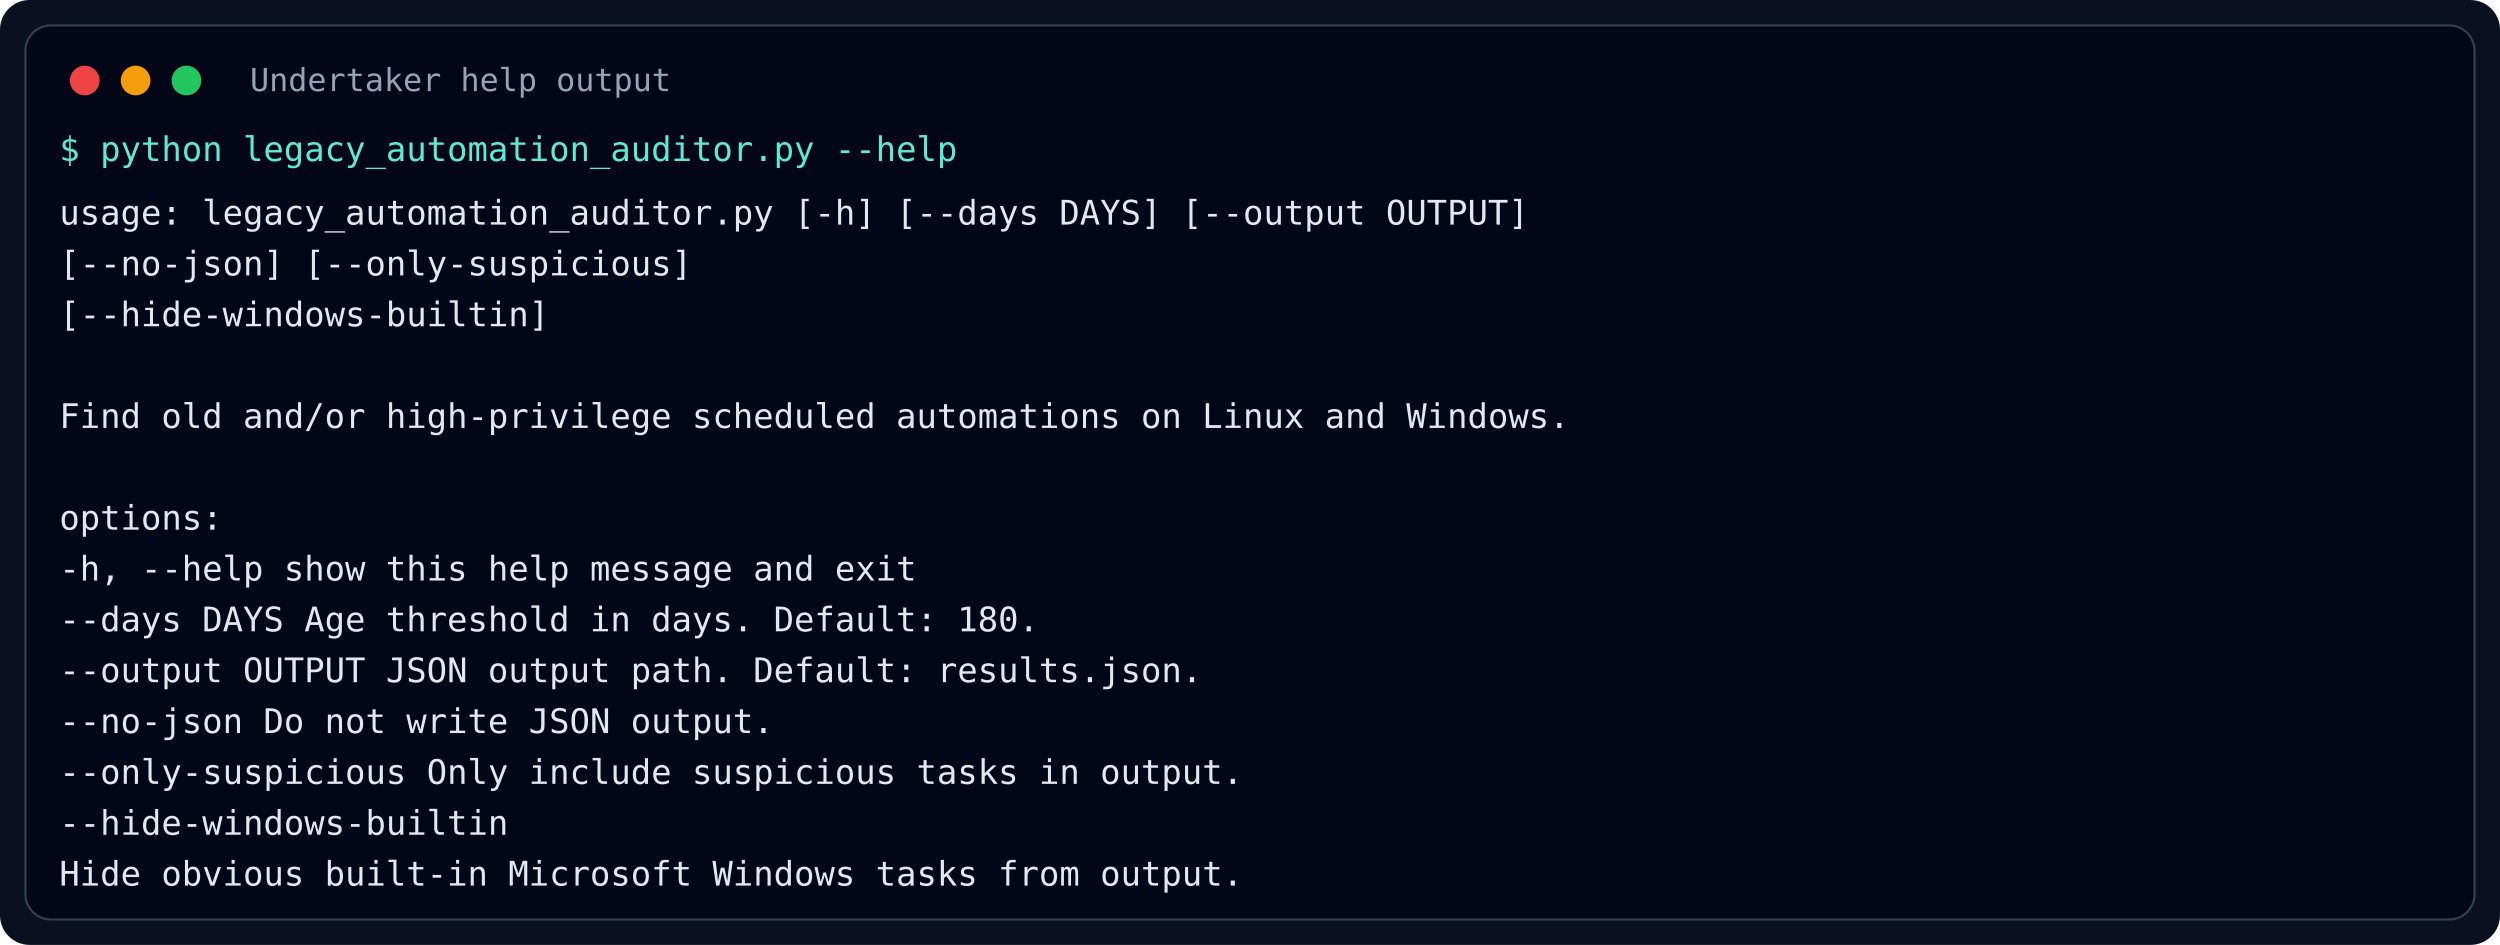
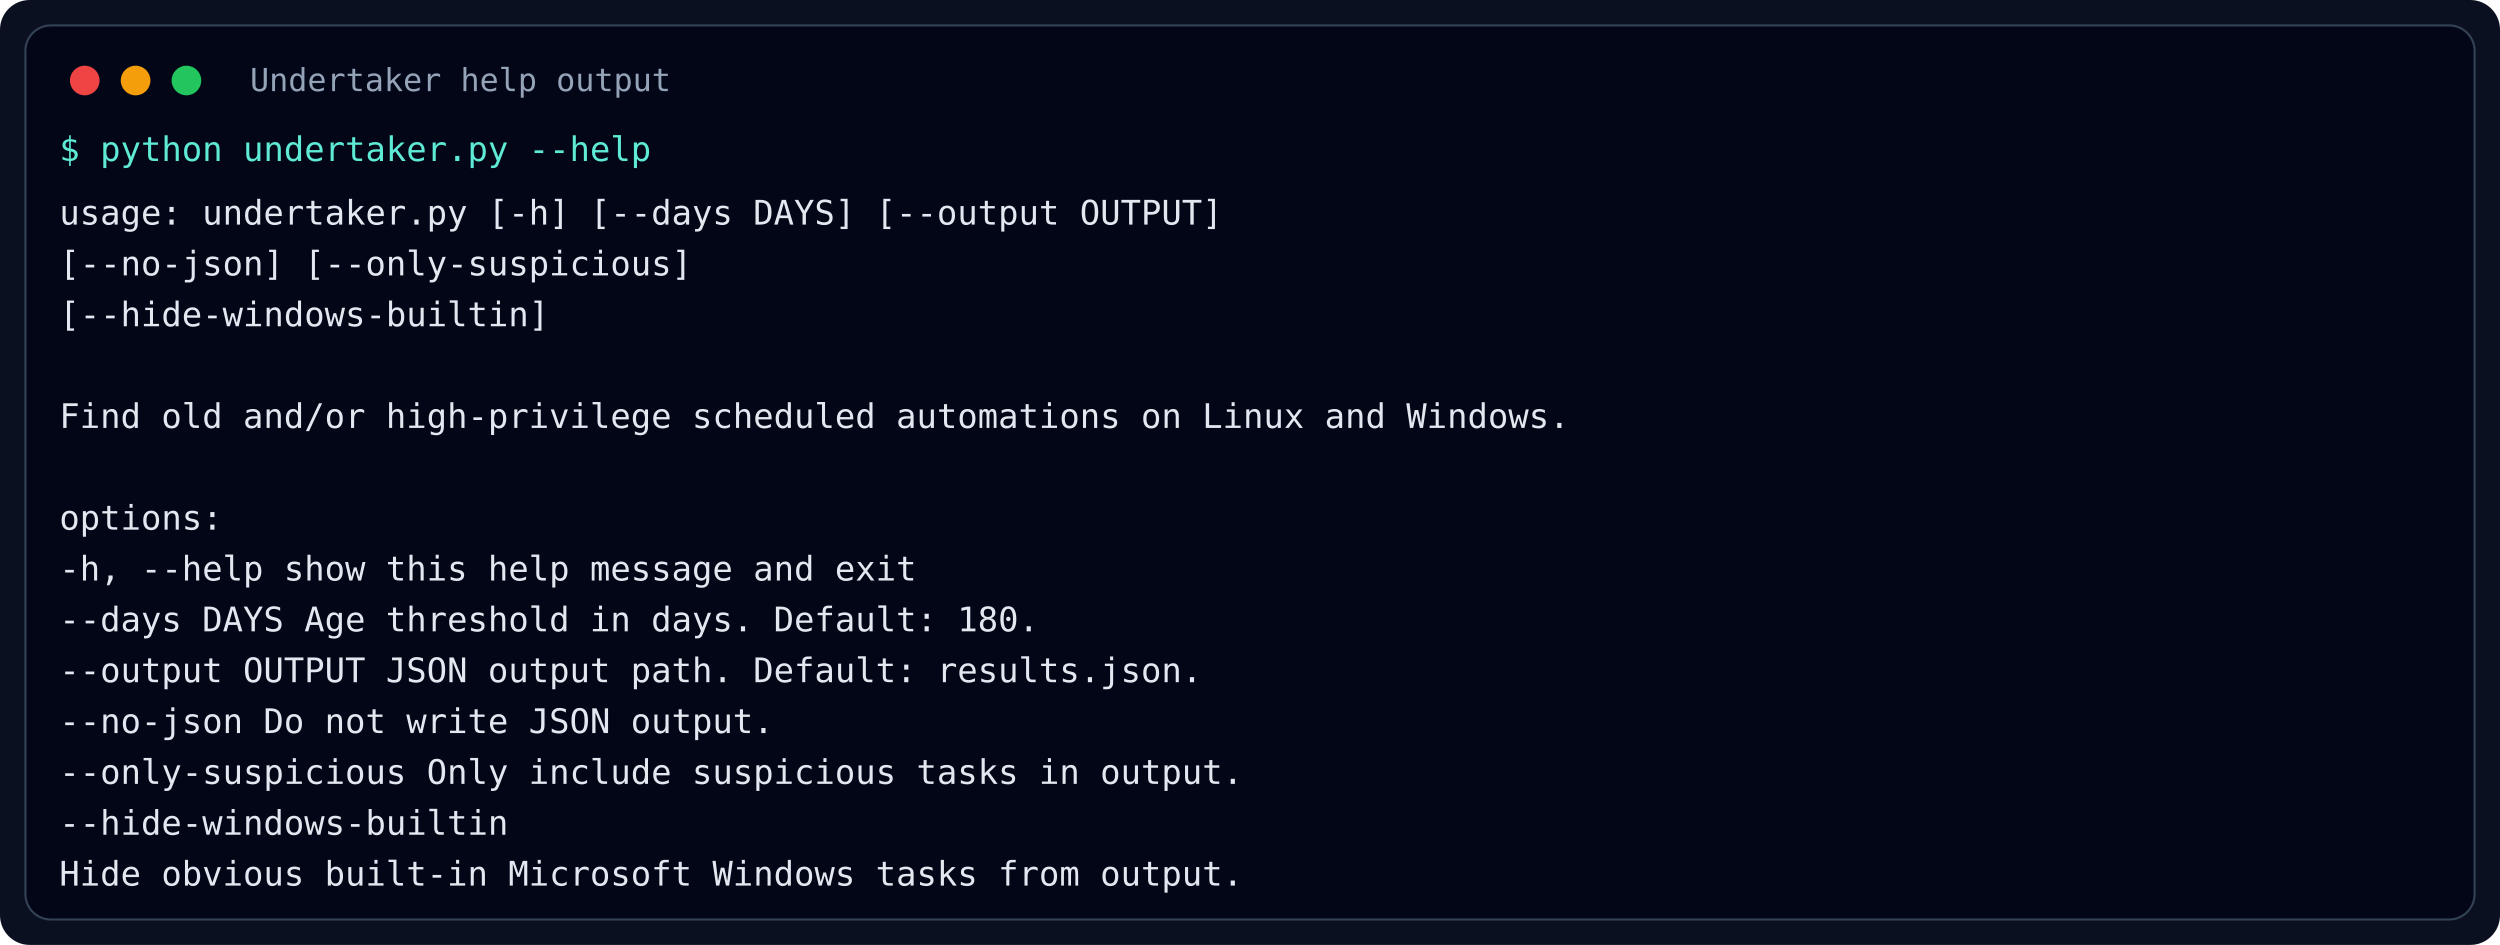
<svg xmlns="http://www.w3.org/2000/svg" width="1180" height="446" viewBox="0 0 1180 446" role="img" aria-label="Undertaker help output">
  <rect width="1180" height="446" rx="14" fill="#0b1020" />
  <rect x="12" y="12" width="1156" height="422" rx="12" fill="#020617" stroke="#334155" />
  <circle cx="40" cy="38" r="7" fill="#ef4444" />
  <circle cx="64" cy="38" r="7" fill="#f59e0b" />
  <circle cx="88" cy="38" r="7" fill="#22c55e" />
  <text x="118" y="43" fill="#94a3b8" font-family="Consolas, monospace" font-size="15">Undertaker help output</text>
-   <text x="28" y="76" fill="#5eead4" font-family="Consolas, monospace" font-size="16">$ python legacy_automation_auditor.py --help</text>
-   <text x="28" y="106" fill="#e2e8f0" font-family="Consolas, monospace" font-size="16">usage: legacy_automation_auditor.py [-h] [--days DAYS] [--output OUTPUT]</text>
+   <text x="28" y="76" fill="#5eead4" font-family="Consolas, monospace" font-size="16">$ python undertaker.py --help</text>
+   <text x="28" y="106" fill="#e2e8f0" font-family="Consolas, monospace" font-size="16">usage: undertaker.py [-h] [--days DAYS] [--output OUTPUT]</text>
  <text x="28" y="130" fill="#e2e8f0" font-family="Consolas, monospace" font-size="16">                                    [--no-json] [--only-suspicious]</text>
  <text x="28" y="154" fill="#e2e8f0" font-family="Consolas, monospace" font-size="16">                                    [--hide-windows-builtin]</text>
  <text x="28" y="178" fill="#e2e8f0" font-family="Consolas, monospace" font-size="16" />
  <text x="28" y="202" fill="#e2e8f0" font-family="Consolas, monospace" font-size="16">Find old and/or high-privilege scheduled automations on Linux and Windows.</text>
  <text x="28" y="226" fill="#e2e8f0" font-family="Consolas, monospace" font-size="16" />
  <text x="28" y="250" fill="#e2e8f0" font-family="Consolas, monospace" font-size="16">options:</text>
  <text x="28" y="274" fill="#e2e8f0" font-family="Consolas, monospace" font-size="16">  -h, --help            show this help message and exit</text>
  <text x="28" y="298" fill="#e2e8f0" font-family="Consolas, monospace" font-size="16">  --days DAYS           Age threshold in days. Default: 180.</text>
  <text x="28" y="322" fill="#e2e8f0" font-family="Consolas, monospace" font-size="16">  --output OUTPUT       JSON output path. Default: results.json.</text>
  <text x="28" y="346" fill="#e2e8f0" font-family="Consolas, monospace" font-size="16">  --no-json             Do not write JSON output.</text>
  <text x="28" y="370" fill="#e2e8f0" font-family="Consolas, monospace" font-size="16">  --only-suspicious     Only include suspicious tasks in output.</text>
  <text x="28" y="394" fill="#e2e8f0" font-family="Consolas, monospace" font-size="16">  --hide-windows-builtin</text>
  <text x="28" y="418" fill="#e2e8f0" font-family="Consolas, monospace" font-size="16">                        Hide obvious built-in Microsoft Windows tasks from output.</text>
</svg>
